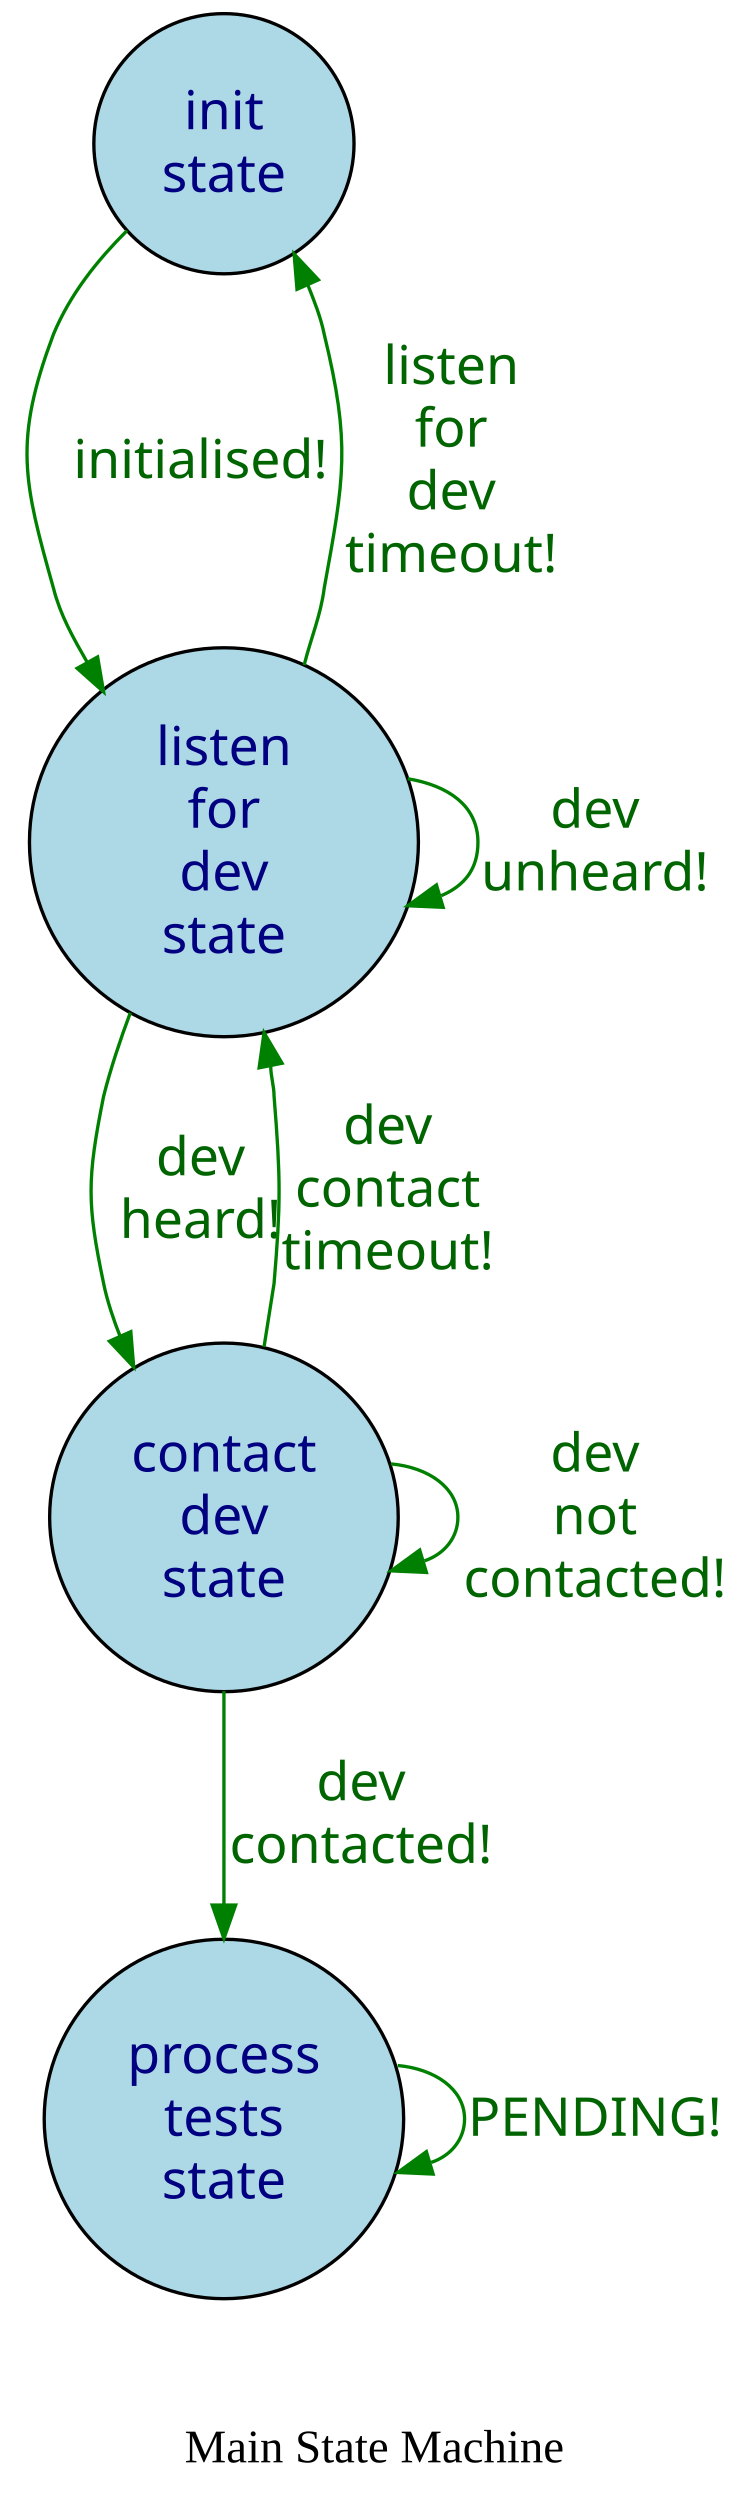
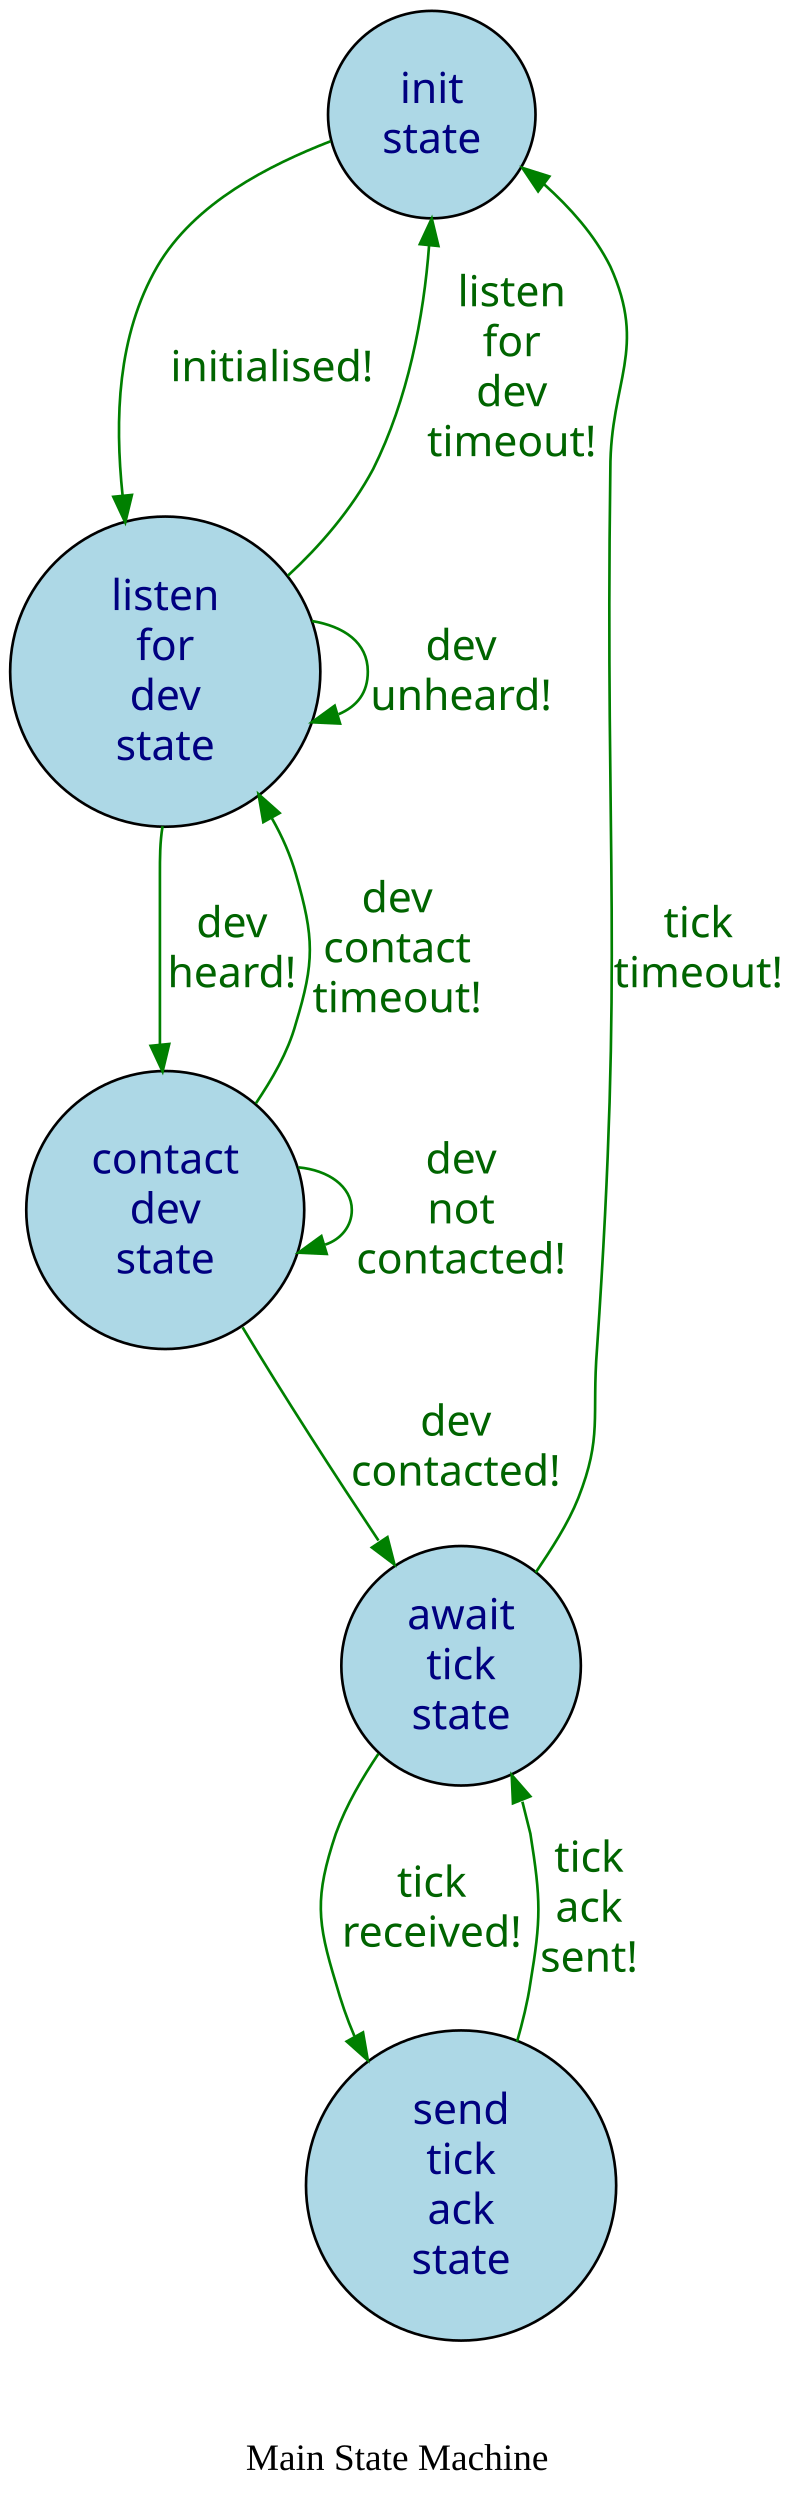
- <svg xmlns="http://www.w3.org/2000/svg" width="224pt" height="748pt" viewBox="0.00 0.00 224.00 748.00">
-   <g id="graph0" class="graph" transform="scale(1 1) rotate(0) translate(4 744)">
-     <polygon style="fill:white;stroke:white;" points="-4,4 -4,-744 220,-744 220,4 -4,4" />
-     <text text-anchor="middle" x="108" y="-7.275" style="font-family:Times New Roman;font-size:14.00;">Main State Machine</text>
+ <svg xmlns="http://www.w3.org/2000/svg" width="299pt" height="938pt" viewBox="0.00 0.00 299.00 938.00">
+   <g id="graph0" class="graph" transform="scale(1 1) rotate(0) translate(4 934)">
+     <polygon style="fill:white;stroke:white;" points="-4,4 -4,-934 295,-934 295,4 -4,4" />
+     <text text-anchor="middle" x="145" y="-7.275" style="font-family:Times New Roman;font-size:14.00;">Main State Machine</text>
    <g id="node1" class="node">
-       <ellipse style="fill:lightblue;stroke:black;" cx="63" cy="-701" rx="38.922" ry="38.922" />
-       <text text-anchor="middle" x="63" y="-705.35" style="font-family:verdana;font-size:16.00;fill:#000080;">init</text>
-       <text text-anchor="middle" x="63" y="-686.6" style="font-family:verdana;font-size:16.00;fill:#000080;">state</text>
+       <ellipse style="fill:lightblue;stroke:black;" cx="158" cy="-891" rx="38.922" ry="38.922" />
+       <text text-anchor="middle" x="158" y="-895.35" style="font-family:verdana;font-size:16.00;fill:#000080;">init</text>
+       <text text-anchor="middle" x="158" y="-876.6" style="font-family:verdana;font-size:16.00;fill:#000080;">state</text>
    </g>
    <g id="node3" class="node">
-       <ellipse style="fill:lightblue;stroke:black;" cx="63" cy="-492" rx="58.188" ry="58.188" />
-       <text text-anchor="middle" x="63" y="-515.1" style="font-family:verdana;font-size:16.00;fill:#000080;">listen</text>
-       <text text-anchor="middle" x="63" y="-496.35" style="font-family:verdana;font-size:16.00;fill:#000080;">for</text>
-       <text text-anchor="middle" x="63" y="-477.6" style="font-family:verdana;font-size:16.00;fill:#000080;">dev</text>
-       <text text-anchor="middle" x="63" y="-458.85" style="font-family:verdana;font-size:16.00;fill:#000080;">state</text>
+       <ellipse style="fill:lightblue;stroke:black;" cx="58" cy="-682" rx="58.188" ry="58.188" />
+       <text text-anchor="middle" x="58" y="-705.1" style="font-family:verdana;font-size:16.00;fill:#000080;">listen</text>
+       <text text-anchor="middle" x="58" y="-686.35" style="font-family:verdana;font-size:16.00;fill:#000080;">for</text>
+       <text text-anchor="middle" x="58" y="-667.6" style="font-family:verdana;font-size:16.00;fill:#000080;">dev</text>
+       <text text-anchor="middle" x="58" y="-648.85" style="font-family:verdana;font-size:16.00;fill:#000080;">state</text>
    </g>
    <g id="edge2" class="edge">
-       <path style="fill:none;stroke:green;" d="M34,-675C25,-666 17,-656 12,-644 0,-612 3,-600 12,-568 14,-560 18,-553 22,-546" />
-       <polygon style="fill:green;stroke:green;" points="25.203,-547.441 27,-537 19.084,-544.042 25.203,-547.441" />
-       <text text-anchor="middle" x="56" y="-600.975" style="font-family:verdana;font-size:16.00;fill:darkgreen;">initialised!</text>
+       <path style="fill:none;stroke:green;" d="M120,-881C97,-872 69,-858 55,-834 40,-808 39,-777 42,-748" />
+       <polygon style="fill:green;stroke:green;" points="45.487,-748.299 43,-738 38.522,-747.602 45.487,-748.299" />
+       <text text-anchor="middle" x="98" y="-790.975" style="font-family:verdana;font-size:16.00;fill:darkgreen;">initialised!</text>
    </g>
    <g id="edge8" class="edge">
-       <path style="fill:none;stroke:green;" d="M87,-545C89,-553 92,-560 93,-568 99,-601 101,-611 93,-644 92,-649 90,-654 88,-659" />
-       <polygon style="fill:green;stroke:green;" points="84.863,-657.44 84,-668 91.26,-660.283 84.863,-657.44" />
-       <text text-anchor="middle" x="131" y="-629.1" style="font-family:verdana;font-size:16.00;fill:darkgreen;">listen</text>
-       <text text-anchor="middle" x="131" y="-610.35" style="font-family:verdana;font-size:16.00;fill:darkgreen;">for</text>
-       <text text-anchor="middle" x="131" y="-591.6" style="font-family:verdana;font-size:16.00;fill:darkgreen;">dev</text>
-       <text text-anchor="middle" x="131" y="-572.85" style="font-family:verdana;font-size:16.00;fill:darkgreen;">timeout!</text>
+       <path style="fill:none;stroke:green;" d="M104,-718C116,-729 128,-743 136,-758 149,-784 155,-815 157,-842" />
+       <polygon style="fill:green;stroke:green;" points="153.522,-842.398 158,-852 160.488,-841.701 153.522,-842.398" />
+       <text text-anchor="middle" x="188" y="-819.1" style="font-family:verdana;font-size:16.00;fill:darkgreen;">listen</text>
+       <text text-anchor="middle" x="188" y="-800.35" style="font-family:verdana;font-size:16.00;fill:darkgreen;">for</text>
+       <text text-anchor="middle" x="188" y="-781.6" style="font-family:verdana;font-size:16.00;fill:darkgreen;">dev</text>
+       <text text-anchor="middle" x="188" y="-762.85" style="font-family:verdana;font-size:16.00;fill:darkgreen;">timeout!</text>
    </g>
    <g id="edge4" class="edge">
-       <path style="fill:none;stroke:green;" d="M118,-511C130,-509 139,-503 139,-492 139,-484 135,-479 128,-476" />
-       <polygon style="fill:green;stroke:green;" points="128.584,-472.521 118,-473 126.573,-479.226 128.584,-472.521" />
-       <text text-anchor="middle" x="174" y="-496.35" style="font-family:verdana;font-size:16.00;fill:darkgreen;">dev</text>
-       <text text-anchor="middle" x="174" y="-477.6" style="font-family:verdana;font-size:16.00;fill:darkgreen;">unheard!</text>
+       <path style="fill:none;stroke:green;" d="M113,-701C125,-699 134,-693 134,-682 134,-674 130,-669 123,-666" />
+       <polygon style="fill:green;stroke:green;" points="123.584,-662.521 113,-663 121.573,-669.226 123.584,-662.521" />
+       <text text-anchor="middle" x="169" y="-686.35" style="font-family:verdana;font-size:16.00;fill:darkgreen;">dev</text>
+       <text text-anchor="middle" x="169" y="-667.6" style="font-family:verdana;font-size:16.00;fill:darkgreen;">unheard!</text>
    </g>
    <g id="node6" class="node">
-       <ellipse style="fill:lightblue;stroke:black;" cx="63" cy="-290" rx="52.149" ry="52.149" />
-       <text text-anchor="middle" x="63" y="-303.725" style="font-family:verdana;font-size:16.00;fill:#000080;">contact</text>
-       <text text-anchor="middle" x="63" y="-284.975" style="font-family:verdana;font-size:16.00;fill:#000080;">dev</text>
-       <text text-anchor="middle" x="63" y="-266.225" style="font-family:verdana;font-size:16.00;fill:#000080;">state</text>
+       <ellipse style="fill:lightblue;stroke:black;" cx="58" cy="-480" rx="52.149" ry="52.149" />
+       <text text-anchor="middle" x="58" y="-493.725" style="font-family:verdana;font-size:16.00;fill:#000080;">contact</text>
+       <text text-anchor="middle" x="58" y="-474.975" style="font-family:verdana;font-size:16.00;fill:#000080;">dev</text>
+       <text text-anchor="middle" x="58" y="-456.225" style="font-family:verdana;font-size:16.00;fill:#000080;">state</text>
    </g>
    <g id="edge6" class="edge">
-       <path style="fill:none;stroke:green;" d="M35,-441C32,-433 29,-424 27,-416 22,-391 22,-384 27,-360 28,-355 30,-349 32,-344" />
-       <polygon style="fill:green;stroke:green;" points="35.137,-345.56 36,-335 28.74,-342.717 35.137,-345.56" />
-       <text text-anchor="middle" x="56" y="-392.35" style="font-family:verdana;font-size:16.00;fill:darkgreen;">dev</text>
-       <text text-anchor="middle" x="56" y="-373.6" style="font-family:verdana;font-size:16.00;fill:darkgreen;">heard!</text>
+       <path style="fill:none;stroke:green;" d="M57,-624C56,-618 56,-612 56,-606 56,-581 56,-574 56,-550 56,-547 56,-545 56,-542" />
+       <polygon style="fill:green;stroke:green;" points="59.487,-542.299 57,-532 52.522,-541.602 59.487,-542.299" />
+       <text text-anchor="middle" x="83" y="-582.35" style="font-family:verdana;font-size:16.00;fill:darkgreen;">dev</text>
+       <text text-anchor="middle" x="83" y="-563.6" style="font-family:verdana;font-size:16.00;fill:darkgreen;">heard!</text>
    </g>
    <g id="edge14" class="edge">
-       <path style="fill:none;stroke:green;" d="M75,-341C76,-347 77,-354 78,-360 80,-384 80,-391 78,-416 78,-419 77,-422 77,-425" />
-       <polygon style="fill:green;stroke:green;" points="73.529,-424.508 75,-435 80.393,-425.881 73.529,-424.508" />
-       <text text-anchor="middle" x="112" y="-401.725" style="font-family:verdana;font-size:16.00;fill:darkgreen;">dev</text>
-       <text text-anchor="middle" x="112" y="-382.975" style="font-family:verdana;font-size:16.00;fill:darkgreen;">contact</text>
-       <text text-anchor="middle" x="112" y="-364.225" style="font-family:verdana;font-size:16.00;fill:darkgreen;">timeout!</text>
+       <path style="fill:none;stroke:green;" d="M92,-520C98,-529 104,-539 107,-550 114,-573 114,-582 107,-606 105,-613 102,-620 98,-627" />
+       <polygon style="fill:green;stroke:green;" points="94.797,-625.559 93,-636 100.916,-628.958 94.797,-625.559" />
+       <text text-anchor="middle" x="145" y="-591.725" style="font-family:verdana;font-size:16.00;fill:darkgreen;">dev</text>
+       <text text-anchor="middle" x="145" y="-572.975" style="font-family:verdana;font-size:16.00;fill:darkgreen;">contact</text>
+       <text text-anchor="middle" x="145" y="-554.225" style="font-family:verdana;font-size:16.00;fill:darkgreen;">timeout!</text>
    </g>
    <g id="edge10" class="edge">
-       <path style="fill:none;stroke:green;" d="M113,-306C124,-305 133,-299 133,-290 133,-284 129,-279 123,-277" />
-       <polygon style="fill:green;stroke:green;" points="123.584,-273.521 113,-274 121.573,-280.226 123.584,-273.521" />
-       <text text-anchor="middle" x="174" y="-303.725" style="font-family:verdana;font-size:16.00;fill:darkgreen;">dev</text>
-       <text text-anchor="middle" x="174" y="-284.975" style="font-family:verdana;font-size:16.00;fill:darkgreen;">not</text>
-       <text text-anchor="middle" x="174" y="-266.225" style="font-family:verdana;font-size:16.00;fill:darkgreen;">contacted!</text>
+       <path style="fill:none;stroke:green;" d="M108,-496C119,-495 128,-489 128,-480 128,-474 124,-469 118,-467" />
+       <polygon style="fill:green;stroke:green;" points="118.584,-463.521 108,-464 116.573,-470.226 118.584,-463.521" />
+       <text text-anchor="middle" x="169" y="-493.725" style="font-family:verdana;font-size:16.00;fill:darkgreen;">dev</text>
+       <text text-anchor="middle" x="169" y="-474.975" style="font-family:verdana;font-size:16.00;fill:darkgreen;">not</text>
+       <text text-anchor="middle" x="169" y="-456.225" style="font-family:verdana;font-size:16.00;fill:darkgreen;">contacted!</text>
    </g>
    <g id="node10" class="node">
-       <ellipse style="fill:lightblue;stroke:black;" cx="63" cy="-110" rx="53.773" ry="53.773" />
-       <text text-anchor="middle" x="63" y="-123.725" style="font-family:verdana;font-size:16.00;fill:#000080;">process</text>
-       <text text-anchor="middle" x="63" y="-104.975" style="font-family:verdana;font-size:16.00;fill:#000080;">tests</text>
-       <text text-anchor="middle" x="63" y="-86.225" style="font-family:verdana;font-size:16.00;fill:#000080;">state</text>
+       <ellipse style="fill:lightblue;stroke:black;" cx="169" cy="-309" rx="44.932" ry="44.932" />
+       <text text-anchor="middle" x="169" y="-322.725" style="font-family:verdana;font-size:16.00;fill:#000080;">await</text>
+       <text text-anchor="middle" x="169" y="-303.975" style="font-family:verdana;font-size:16.00;fill:#000080;">tick</text>
+       <text text-anchor="middle" x="169" y="-285.225" style="font-family:verdana;font-size:16.00;fill:#000080;">state</text>
    </g>
    <g id="edge12" class="edge">
-       <path style="fill:none;stroke:green;" d="M63,-238C63,-218 63,-196 63,-174" />
-       <polygon style="fill:green;stroke:green;" points="66.5,-174 63,-164 59.5,-174 66.5,-174" />
-       <text text-anchor="middle" x="104" y="-205.35" style="font-family:verdana;font-size:16.00;fill:darkgreen;">dev</text>
-       <text text-anchor="middle" x="104" y="-186.6" style="font-family:verdana;font-size:16.00;fill:darkgreen;">contacted!</text>
+       <path style="fill:none;stroke:green;" d="M87,-436C102,-411 122,-380 138,-356" />
+       <polygon style="fill:green;stroke:green;" points="141.365,-357.262 144,-347 135.541,-353.379 141.365,-357.262" />
+       <text text-anchor="middle" x="167" y="-395.35" style="font-family:verdana;font-size:16.00;fill:darkgreen;">dev</text>
+       <text text-anchor="middle" x="167" y="-376.6" style="font-family:verdana;font-size:16.00;fill:darkgreen;">contacted!</text>
+     </g>
+     <g id="edge18" class="edge">
+       <path style="fill:none;stroke:green;" d="M197,-344C203,-353 209,-362 213,-372 222,-395 218,-402 220,-428 230,-574 223,-611 225,-758 225,-791 239,-803 225,-834 219,-846 210,-856 200,-865" />
+       <polygon style="fill:green;stroke:green;" points="197.9,-862.2 192,-871 202.1,-867.8 197.9,-862.2" />
+       <text text-anchor="middle" x="258" y="-582.35" style="font-family:verdana;font-size:16.00;fill:darkgreen;">tick</text>
+       <text text-anchor="middle" x="258" y="-563.6" style="font-family:verdana;font-size:16.00;fill:darkgreen;">timeout!</text>
+     </g>
+     <g id="node13" class="node">
+       <ellipse style="fill:lightblue;stroke:black;" cx="169" cy="-114" rx="58.188" ry="58.188" />
+       <text text-anchor="middle" x="169" y="-137.1" style="font-family:verdana;font-size:16.00;fill:#000080;">send</text>
+       <text text-anchor="middle" x="169" y="-118.35" style="font-family:verdana;font-size:16.00;fill:#000080;">tick</text>
+       <text text-anchor="middle" x="169" y="-99.6" style="font-family:verdana;font-size:16.00;fill:#000080;">ack</text>
+       <text text-anchor="middle" x="169" y="-80.85" style="font-family:verdana;font-size:16.00;fill:#000080;">state</text>
    </g>
    <g id="edge16" class="edge">
-       <path style="fill:none;stroke:green;" d="M115,-126C126,-125 135,-119 135,-110 135,-104 131,-99 125,-97" />
-       <polygon style="fill:green;stroke:green;" points="125.584,-93.521 115,-94 123.573,-100.226 125.584,-93.521" />
-       <text text-anchor="middle" x="174" y="-104.975" style="font-family:verdana;font-size:16.00;fill:darkgreen;">PENDING!</text>
+       <path style="fill:none;stroke:green;" d="M138,-276C132,-267 126,-257 122,-246 114,-222 115,-213 122,-190 124,-183 126,-177 129,-170" />
+       <polygon style="fill:green;stroke:green;" points="132.203,-171.441 134,-161 126.084,-168.042 132.203,-171.441" />
+       <text text-anchor="middle" x="158" y="-222.35" style="font-family:verdana;font-size:16.00;fill:darkgreen;">tick</text>
+       <text text-anchor="middle" x="158" y="-203.6" style="font-family:verdana;font-size:16.00;fill:darkgreen;">received!</text>
+     </g>
+     <g id="edge20" class="edge">
+       <path style="fill:none;stroke:green;" d="M190,-168C192,-175 194,-183 195,-190 199,-214 199,-221 195,-246 194,-250 193,-254 192,-258" />
+       <polygon style="fill:green;stroke:green;" points="188.464,-257.415 188,-268 194.964,-260.015 188.464,-257.415" />
+       <text text-anchor="middle" x="217" y="-231.725" style="font-family:verdana;font-size:16.00;fill:darkgreen;">tick</text>
+       <text text-anchor="middle" x="217" y="-212.975" style="font-family:verdana;font-size:16.00;fill:darkgreen;">ack</text>
+       <text text-anchor="middle" x="217" y="-194.225" style="font-family:verdana;font-size:16.00;fill:darkgreen;">sent!</text>
    </g>
  </g>
</svg>
